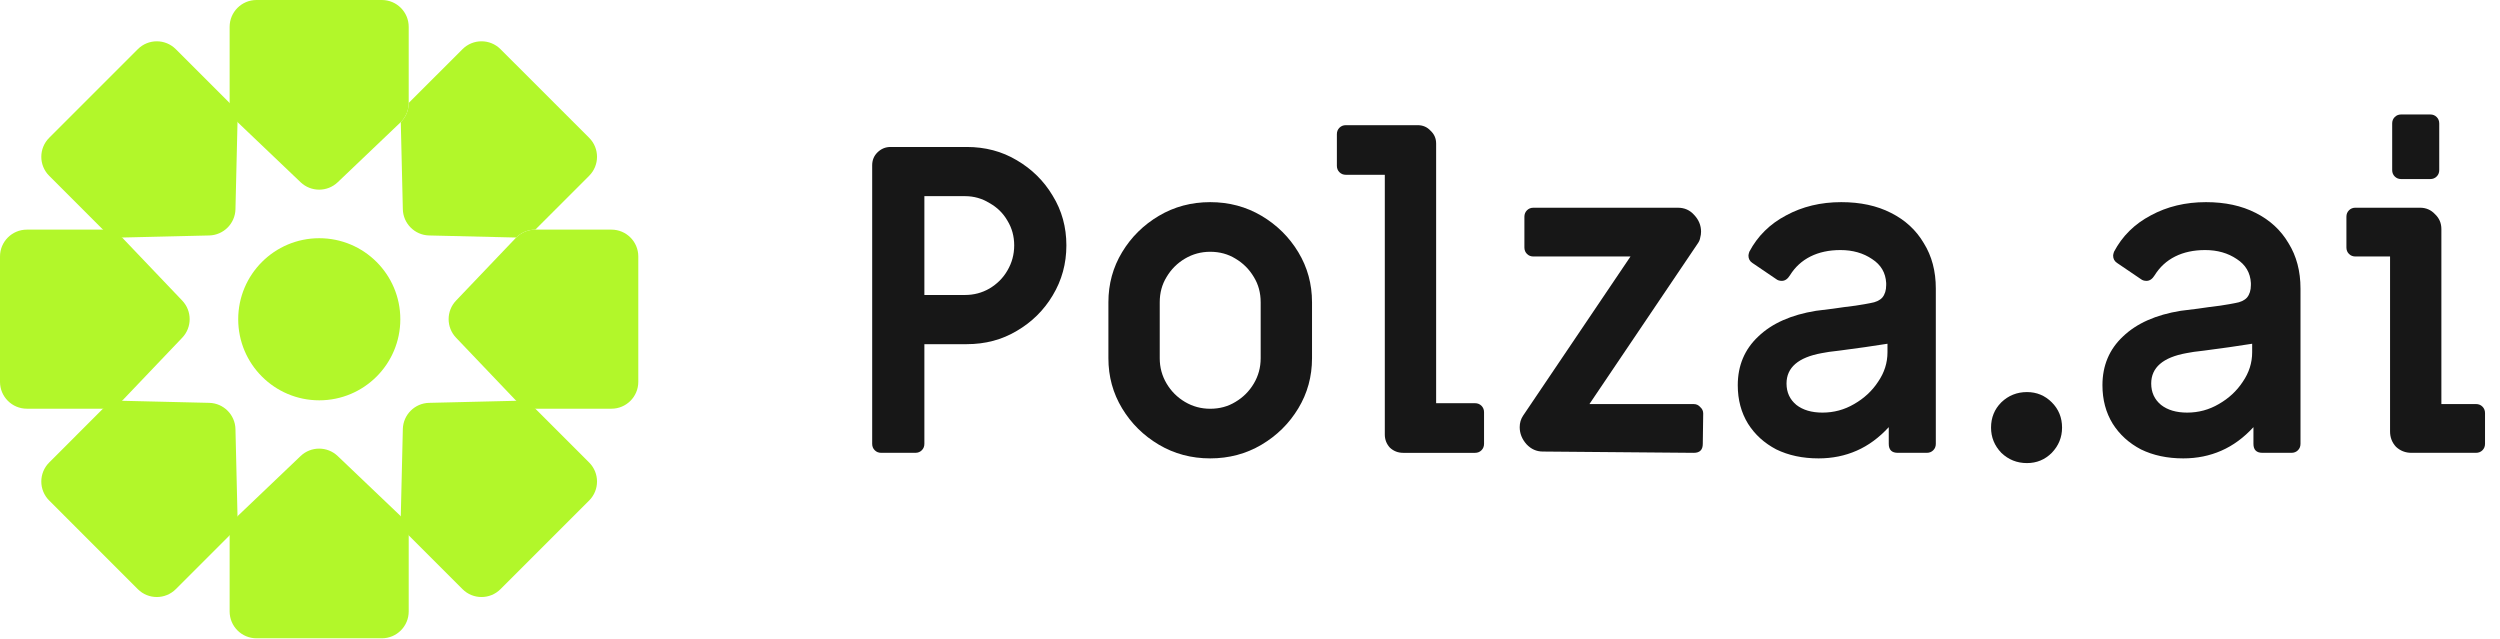
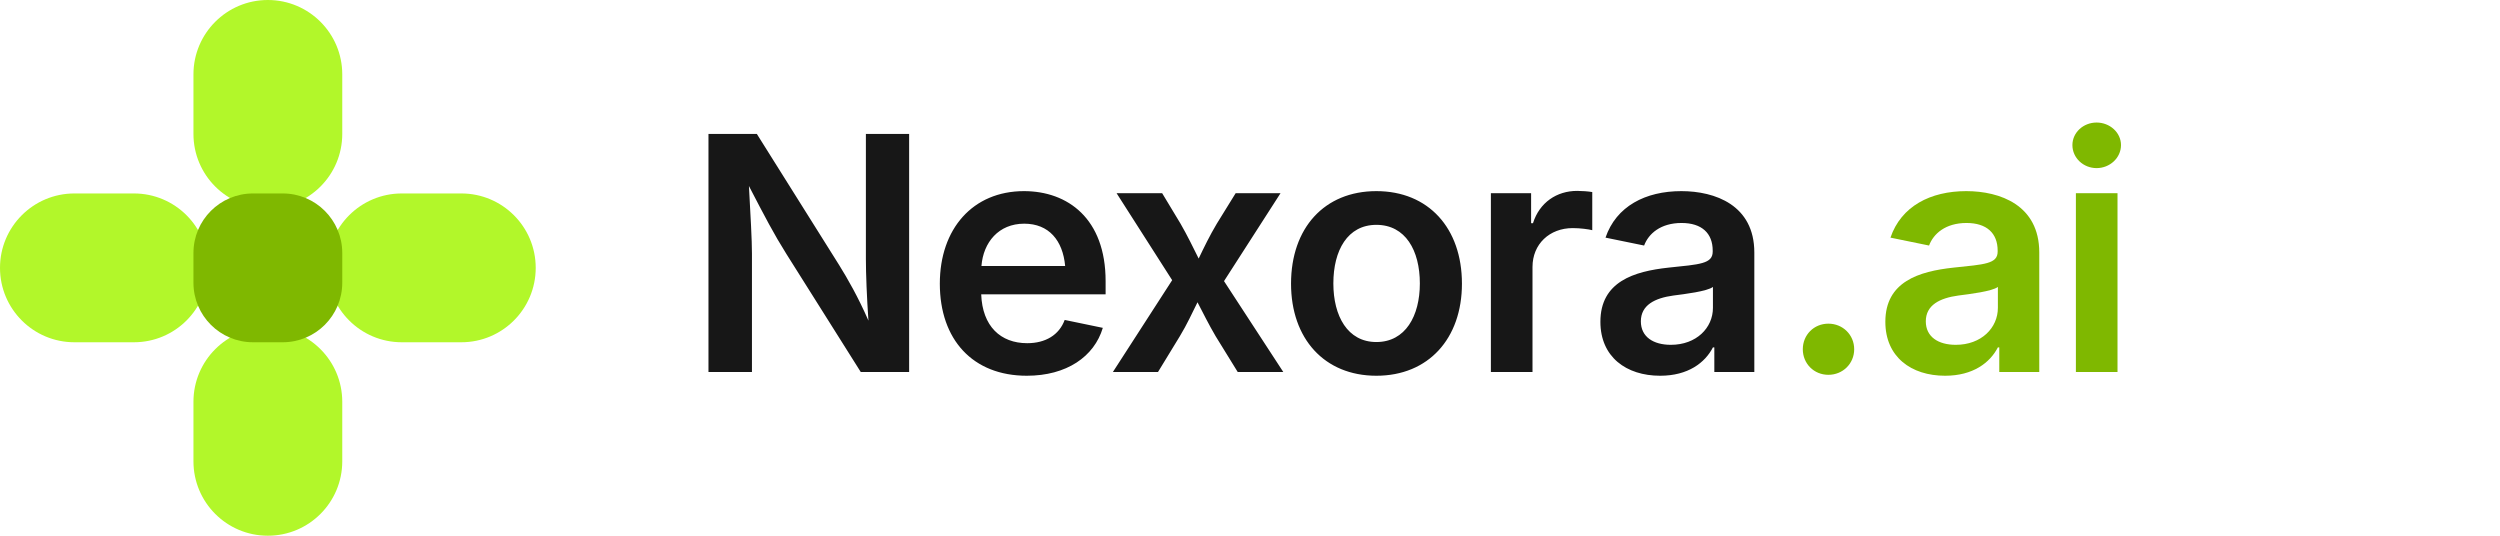
- <svg xmlns="http://www.w3.org/2000/svg" width="141" height="36" viewBox="0 0 141 36" fill="none">
-   <path d="M14.466 0C13.629 0 12.951 0.678 12.951 1.515V5.812C12.951 6.226 13.12 6.623 13.42 6.909L16.954 10.278C17.54 10.836 18.46 10.837 19.046 10.279L22.581 6.909C22.589 6.901 22.597 6.894 22.604 6.887C22.89 6.602 23.051 6.216 23.051 5.812V5.806V1.515C23.051 0.678 22.373 0 21.536 0H14.466Z" fill="#B2F72A" />
-   <path d="M2.774 7.772C2.182 8.363 2.182 9.323 2.773 9.914L5.809 12.952C6.102 13.245 6.503 13.405 6.917 13.396L11.801 13.28C12.609 13.26 13.26 12.609 13.28 11.801L13.395 6.917C13.405 6.503 13.245 6.102 12.952 5.809L9.914 2.773C9.323 2.182 8.363 2.182 7.772 2.774L2.774 7.772Z" fill="#B2F72A" />
-   <path d="M0 21.536C0 22.373 0.678 23.051 1.515 23.051H5.812C6.226 23.051 6.623 22.881 6.909 22.581L10.279 19.046C10.837 18.46 10.836 17.54 10.278 16.954L6.909 13.42C6.623 13.12 6.226 12.951 5.812 12.951H1.515C0.678 12.951 0 13.629 0 14.466V21.536Z" fill="#B2F72A" />
-   <path d="M7.772 33.228C8.363 33.82 9.323 33.82 9.915 33.228L12.952 30.191C13.245 29.898 13.405 29.497 13.395 29.083L13.28 24.199C13.26 23.391 12.609 22.74 11.801 22.721L6.917 22.605C6.503 22.595 6.102 22.755 5.809 23.048L2.773 26.086C2.182 26.677 2.182 27.637 2.773 28.228L7.772 33.228Z" fill="#B2F72A" />
-   <path d="M21.536 36C22.373 36 23.051 35.322 23.051 34.485V30.188C23.051 29.774 22.881 29.377 22.581 29.091L19.046 25.721C18.46 25.163 17.54 25.163 16.954 25.721L13.42 29.091C13.12 29.377 12.951 29.774 12.951 30.188V34.485C12.951 35.322 13.629 36 14.466 36H21.536Z" fill="#B2F72A" />
-   <path d="M33.228 28.229C33.82 27.637 33.82 26.677 33.228 26.086L30.191 23.048C29.898 22.755 29.497 22.595 29.083 22.605L24.199 22.721C23.391 22.74 22.74 23.391 22.72 24.199L22.605 29.083C22.595 29.497 22.755 29.898 23.048 30.191L26.085 33.228C26.677 33.82 27.637 33.82 28.228 33.228L33.228 28.229Z" fill="#B2F72A" />
-   <path d="M36 14.466C36 13.629 35.322 12.951 34.485 12.951H30.192H30.188C29.785 12.951 29.399 13.111 29.115 13.396C29.107 13.404 29.099 13.412 29.091 13.42L25.721 16.954C25.163 17.54 25.163 18.46 25.721 19.046L29.091 22.581C29.377 22.881 29.774 23.051 30.188 23.051H34.485C35.322 23.051 36 22.373 36 21.536V14.466Z" fill="#B2F72A" />
-   <path d="M13.435 18.006C13.435 15.482 15.482 13.435 18.006 13.435C20.531 13.435 22.578 15.482 22.578 18.006C22.578 20.531 20.531 22.578 18.006 22.578C15.482 22.578 13.435 20.531 13.435 18.006Z" fill="#B2F72A" />
-   <path d="M23.051 5.806V5.812C23.051 6.216 22.89 6.602 22.604 6.887C22.604 6.897 22.604 6.907 22.605 6.917L22.72 11.801C22.74 12.609 23.391 13.26 24.199 13.28L29.083 13.396C29.094 13.396 29.104 13.396 29.115 13.396C29.399 13.111 29.785 12.951 30.188 12.951H30.192L33.228 9.915C33.82 9.323 33.82 8.363 33.228 7.772L28.228 2.773C27.637 2.182 26.677 2.182 26.086 2.773L23.051 5.806Z" fill="#B2F72A" />
-   <path d="M136.005 25.539C135.667 25.539 135.378 25.427 135.136 25.202C134.911 24.96 134.799 24.671 134.799 24.333V14.466H132.845C132.7 14.466 132.579 14.418 132.483 14.321C132.386 14.225 132.338 14.104 132.338 13.959V12.222C132.338 12.077 132.386 11.957 132.483 11.86C132.579 11.764 132.7 11.715 132.845 11.715H136.487C136.825 11.715 137.107 11.836 137.332 12.077C137.573 12.303 137.694 12.584 137.694 12.922V22.789H139.648C139.793 22.789 139.913 22.837 140.01 22.934C140.106 23.03 140.155 23.151 140.155 23.296V25.033C140.155 25.178 140.106 25.298 140.01 25.395C139.913 25.491 139.793 25.539 139.648 25.539H136.005ZM135.426 10.099C135.281 10.099 135.161 10.051 135.064 9.954C134.968 9.858 134.919 9.737 134.919 9.592V6.963C134.919 6.818 134.968 6.697 135.064 6.601C135.161 6.504 135.281 6.456 135.426 6.456H137.067C137.211 6.456 137.332 6.504 137.428 6.601C137.525 6.697 137.573 6.818 137.573 6.963V9.592C137.573 9.737 137.525 9.858 137.428 9.954C137.332 10.051 137.211 10.099 137.067 10.099H135.426Z" fill="#171717" />
-   <path d="M123.138 25.853C122.237 25.853 121.441 25.684 120.749 25.346C120.074 24.992 119.543 24.51 119.157 23.898C118.771 23.271 118.578 22.547 118.578 21.727C118.578 20.617 118.964 19.701 119.736 18.977C120.508 18.237 121.594 17.755 122.993 17.529C123.218 17.497 123.54 17.457 123.958 17.409C124.392 17.344 124.811 17.288 125.213 17.24C125.631 17.175 125.912 17.127 126.057 17.095C126.363 17.047 126.588 16.942 126.733 16.781C126.877 16.605 126.95 16.371 126.95 16.082V15.961C126.918 15.382 126.652 14.932 126.154 14.61C125.655 14.272 125.06 14.103 124.368 14.103C123.725 14.103 123.162 14.224 122.679 14.465C122.197 14.707 121.811 15.06 121.521 15.527C121.393 15.736 121.24 15.841 121.063 15.841C120.934 15.841 120.83 15.808 120.749 15.744L119.398 14.827C119.254 14.731 119.181 14.594 119.181 14.417C119.181 14.369 119.197 14.296 119.23 14.2C119.696 13.315 120.388 12.632 121.304 12.149C122.221 11.651 123.258 11.401 124.417 11.401C125.494 11.401 126.427 11.602 127.215 12.005C128.019 12.407 128.639 12.978 129.073 13.717C129.523 14.441 129.748 15.294 129.748 16.275V25.032C129.748 25.177 129.7 25.298 129.604 25.394C129.507 25.491 129.386 25.539 129.242 25.539H127.601C127.263 25.539 127.094 25.37 127.094 25.032V24.091C126.548 24.687 125.944 25.129 125.285 25.418C124.626 25.708 123.91 25.853 123.138 25.853ZM123.355 23.271C123.998 23.271 124.593 23.11 125.14 22.789C125.703 22.467 126.154 22.049 126.491 21.534C126.845 21.02 127.022 20.465 127.022 19.869V19.387C126.668 19.435 126.242 19.5 125.743 19.58C125.245 19.644 124.77 19.709 124.32 19.773C123.87 19.821 123.532 19.869 123.307 19.918C121.988 20.159 121.328 20.73 121.328 21.631C121.328 22.129 121.513 22.531 121.883 22.837C122.253 23.126 122.744 23.271 123.355 23.271Z" fill="#171717" />
-   <path d="M114.321 26.118C113.759 26.118 113.276 25.925 112.874 25.539C112.488 25.137 112.295 24.663 112.295 24.116C112.295 23.553 112.488 23.078 112.874 22.692C113.276 22.306 113.759 22.113 114.321 22.113C114.868 22.113 115.335 22.306 115.721 22.692C116.107 23.078 116.3 23.553 116.3 24.116C116.3 24.663 116.107 25.137 115.721 25.539C115.335 25.925 114.868 26.118 114.321 26.118Z" fill="#171717" />
-   <path d="M102.57 25.853C101.669 25.853 100.873 25.684 100.181 25.346C99.506 24.992 98.975 24.51 98.589 23.898C98.203 23.271 98.01 22.547 98.01 21.727C98.01 20.617 98.396 19.701 99.168 18.977C99.94 18.237 101.025 17.755 102.425 17.529C102.65 17.497 102.972 17.457 103.39 17.409C103.824 17.344 104.242 17.288 104.644 17.24C105.062 17.175 105.344 17.127 105.489 17.095C105.794 17.047 106.019 16.942 106.164 16.781C106.309 16.605 106.381 16.371 106.381 16.082V15.961C106.349 15.382 106.084 14.932 105.585 14.61C105.087 14.272 104.492 14.103 103.8 14.103C103.157 14.103 102.594 14.224 102.111 14.465C101.629 14.707 101.243 15.06 100.953 15.527C100.824 15.736 100.672 15.841 100.495 15.841C100.366 15.841 100.261 15.808 100.181 15.744L98.83 14.827C98.685 14.731 98.613 14.594 98.613 14.417C98.613 14.369 98.629 14.296 98.661 14.2C99.128 13.315 99.819 12.632 100.736 12.149C101.653 11.651 102.69 11.401 103.848 11.401C104.926 11.401 105.859 11.602 106.647 12.005C107.451 12.407 108.07 12.978 108.504 13.717C108.955 14.441 109.18 15.294 109.18 16.275V25.032C109.18 25.177 109.132 25.298 109.035 25.394C108.939 25.491 108.818 25.539 108.673 25.539H107.033C106.695 25.539 106.526 25.37 106.526 25.032V24.091C105.979 24.687 105.376 25.129 104.717 25.418C104.057 25.708 103.342 25.853 102.57 25.853ZM102.787 23.271C103.43 23.271 104.025 23.11 104.572 22.789C105.135 22.467 105.585 22.049 105.923 21.534C106.277 21.02 106.454 20.465 106.454 19.869V19.387C106.1 19.435 105.674 19.5 105.175 19.58C104.676 19.644 104.202 19.709 103.752 19.773C103.301 19.821 102.964 19.869 102.738 19.918C101.42 20.159 100.76 20.73 100.76 21.631C100.76 22.129 100.945 22.531 101.315 22.837C101.685 23.126 102.175 23.271 102.787 23.271Z" fill="#171717" />
-   <path d="M87.014 25.467C86.66 25.467 86.354 25.331 86.097 25.057C85.84 24.768 85.711 24.446 85.711 24.092C85.711 23.851 85.775 23.634 85.904 23.441L91.96 14.466H86.483C86.338 14.466 86.218 14.418 86.121 14.321C86.025 14.225 85.976 14.104 85.976 13.96V12.223C85.976 12.078 86.025 11.957 86.121 11.861C86.218 11.764 86.338 11.716 86.483 11.716H94.637C95.007 11.716 95.313 11.852 95.554 12.126C95.811 12.399 95.94 12.713 95.94 13.067C95.94 13.179 95.924 13.292 95.892 13.405C95.876 13.517 95.828 13.63 95.747 13.742L89.643 22.79H95.53C95.675 22.79 95.795 22.846 95.892 22.958C96.004 23.055 96.061 23.175 96.061 23.32L96.037 25.033C96.037 25.371 95.868 25.54 95.53 25.54L87.014 25.467Z" fill="#171717" />
-   <path d="M79.14 25.54C78.85 25.54 78.601 25.443 78.392 25.25C78.199 25.041 78.103 24.792 78.103 24.502V9.858H75.907C75.762 9.858 75.642 9.81 75.545 9.713C75.449 9.617 75.4 9.496 75.4 9.352V7.566C75.4 7.421 75.449 7.301 75.545 7.204C75.642 7.108 75.762 7.06 75.907 7.06H79.96C80.25 7.06 80.491 7.164 80.684 7.373C80.893 7.566 80.998 7.807 80.998 8.097V22.741H83.193C83.338 22.741 83.458 22.79 83.555 22.886C83.651 22.983 83.7 23.103 83.7 23.248V25.033C83.7 25.178 83.651 25.299 83.555 25.395C83.458 25.492 83.338 25.54 83.193 25.54H79.14Z" fill="#171717" />
-   <path d="M68.256 25.853C67.194 25.853 66.229 25.595 65.361 25.081C64.492 24.566 63.8 23.882 63.286 23.03C62.771 22.177 62.514 21.237 62.514 20.207V17.047C62.514 16.017 62.771 15.076 63.286 14.224C63.8 13.372 64.492 12.688 65.361 12.173C66.229 11.659 67.194 11.401 68.256 11.401C69.317 11.401 70.282 11.659 71.151 12.173C72.019 12.688 72.711 13.372 73.225 14.224C73.74 15.076 73.998 16.017 73.998 17.047V20.207C73.998 21.237 73.74 22.177 73.225 23.03C72.711 23.882 72.019 24.566 71.151 25.081C70.282 25.595 69.317 25.853 68.256 25.853ZM68.256 23.054C68.786 23.054 69.261 22.925 69.679 22.668C70.113 22.411 70.459 22.065 70.716 21.631C70.974 21.196 71.102 20.722 71.102 20.207V17.047C71.102 16.516 70.974 16.041 70.716 15.623C70.459 15.189 70.113 14.843 69.679 14.586C69.261 14.329 68.786 14.2 68.256 14.2C67.741 14.2 67.266 14.329 66.832 14.586C66.398 14.843 66.052 15.189 65.795 15.623C65.537 16.041 65.409 16.516 65.409 17.047V20.207C65.409 20.722 65.537 21.196 65.795 21.631C66.052 22.065 66.398 22.411 66.832 22.668C67.266 22.925 67.741 23.054 68.256 23.054Z" fill="#171717" />
-   <path d="M49.698 25.539C49.553 25.539 49.433 25.491 49.336 25.394C49.24 25.298 49.191 25.177 49.191 25.032V9.326C49.191 9.037 49.288 8.796 49.481 8.603C49.69 8.394 49.939 8.289 50.229 8.289H54.523C55.569 8.289 56.51 8.538 57.346 9.037C58.198 9.536 58.874 10.203 59.372 11.039C59.887 11.876 60.144 12.809 60.144 13.838C60.144 14.867 59.887 15.808 59.372 16.661C58.874 17.497 58.198 18.165 57.346 18.663C56.51 19.162 55.569 19.411 54.523 19.411H52.135V25.032C52.135 25.177 52.087 25.298 51.99 25.394C51.894 25.491 51.773 25.539 51.628 25.539H49.698ZM52.135 16.637H54.427C54.925 16.637 55.384 16.516 55.802 16.275C56.236 16.017 56.574 15.68 56.815 15.261C57.072 14.827 57.201 14.353 57.201 13.838C57.201 13.323 57.072 12.857 56.815 12.439C56.574 12.021 56.236 11.691 55.802 11.45C55.384 11.192 54.925 11.063 54.427 11.063H52.135V16.637Z" fill="#171717" />
+ <svg xmlns="http://www.w3.org/2000/svg" width="168" height="36" viewBox="0 0 168 36" fill="none">
+   <rect x="13" y="0" width="10" height="14" rx="5" fill="#B2F72A" />
+   <rect x="0" y="13" width="14" height="10" rx="5" fill="#B2F72A" />
+   <rect x="22" y="13" width="14" height="10" rx="5" fill="#B2F72A" />
+   <rect x="13" y="22" width="10" height="14" rx="5" fill="#B2F72A" />
+   <rect x="13" y="13" width="10" height="10" rx="4" fill="#7FB800" />
+   <text x="46" y="25" font-family="Inter, 'Segoe UI', Arial, sans-serif" font-size="22" font-weight="600" letter-spacing="-0.5" fill="#171717">Nexora<tspan fill="#7FB800">.ai</tspan>
+   </text>
</svg>
